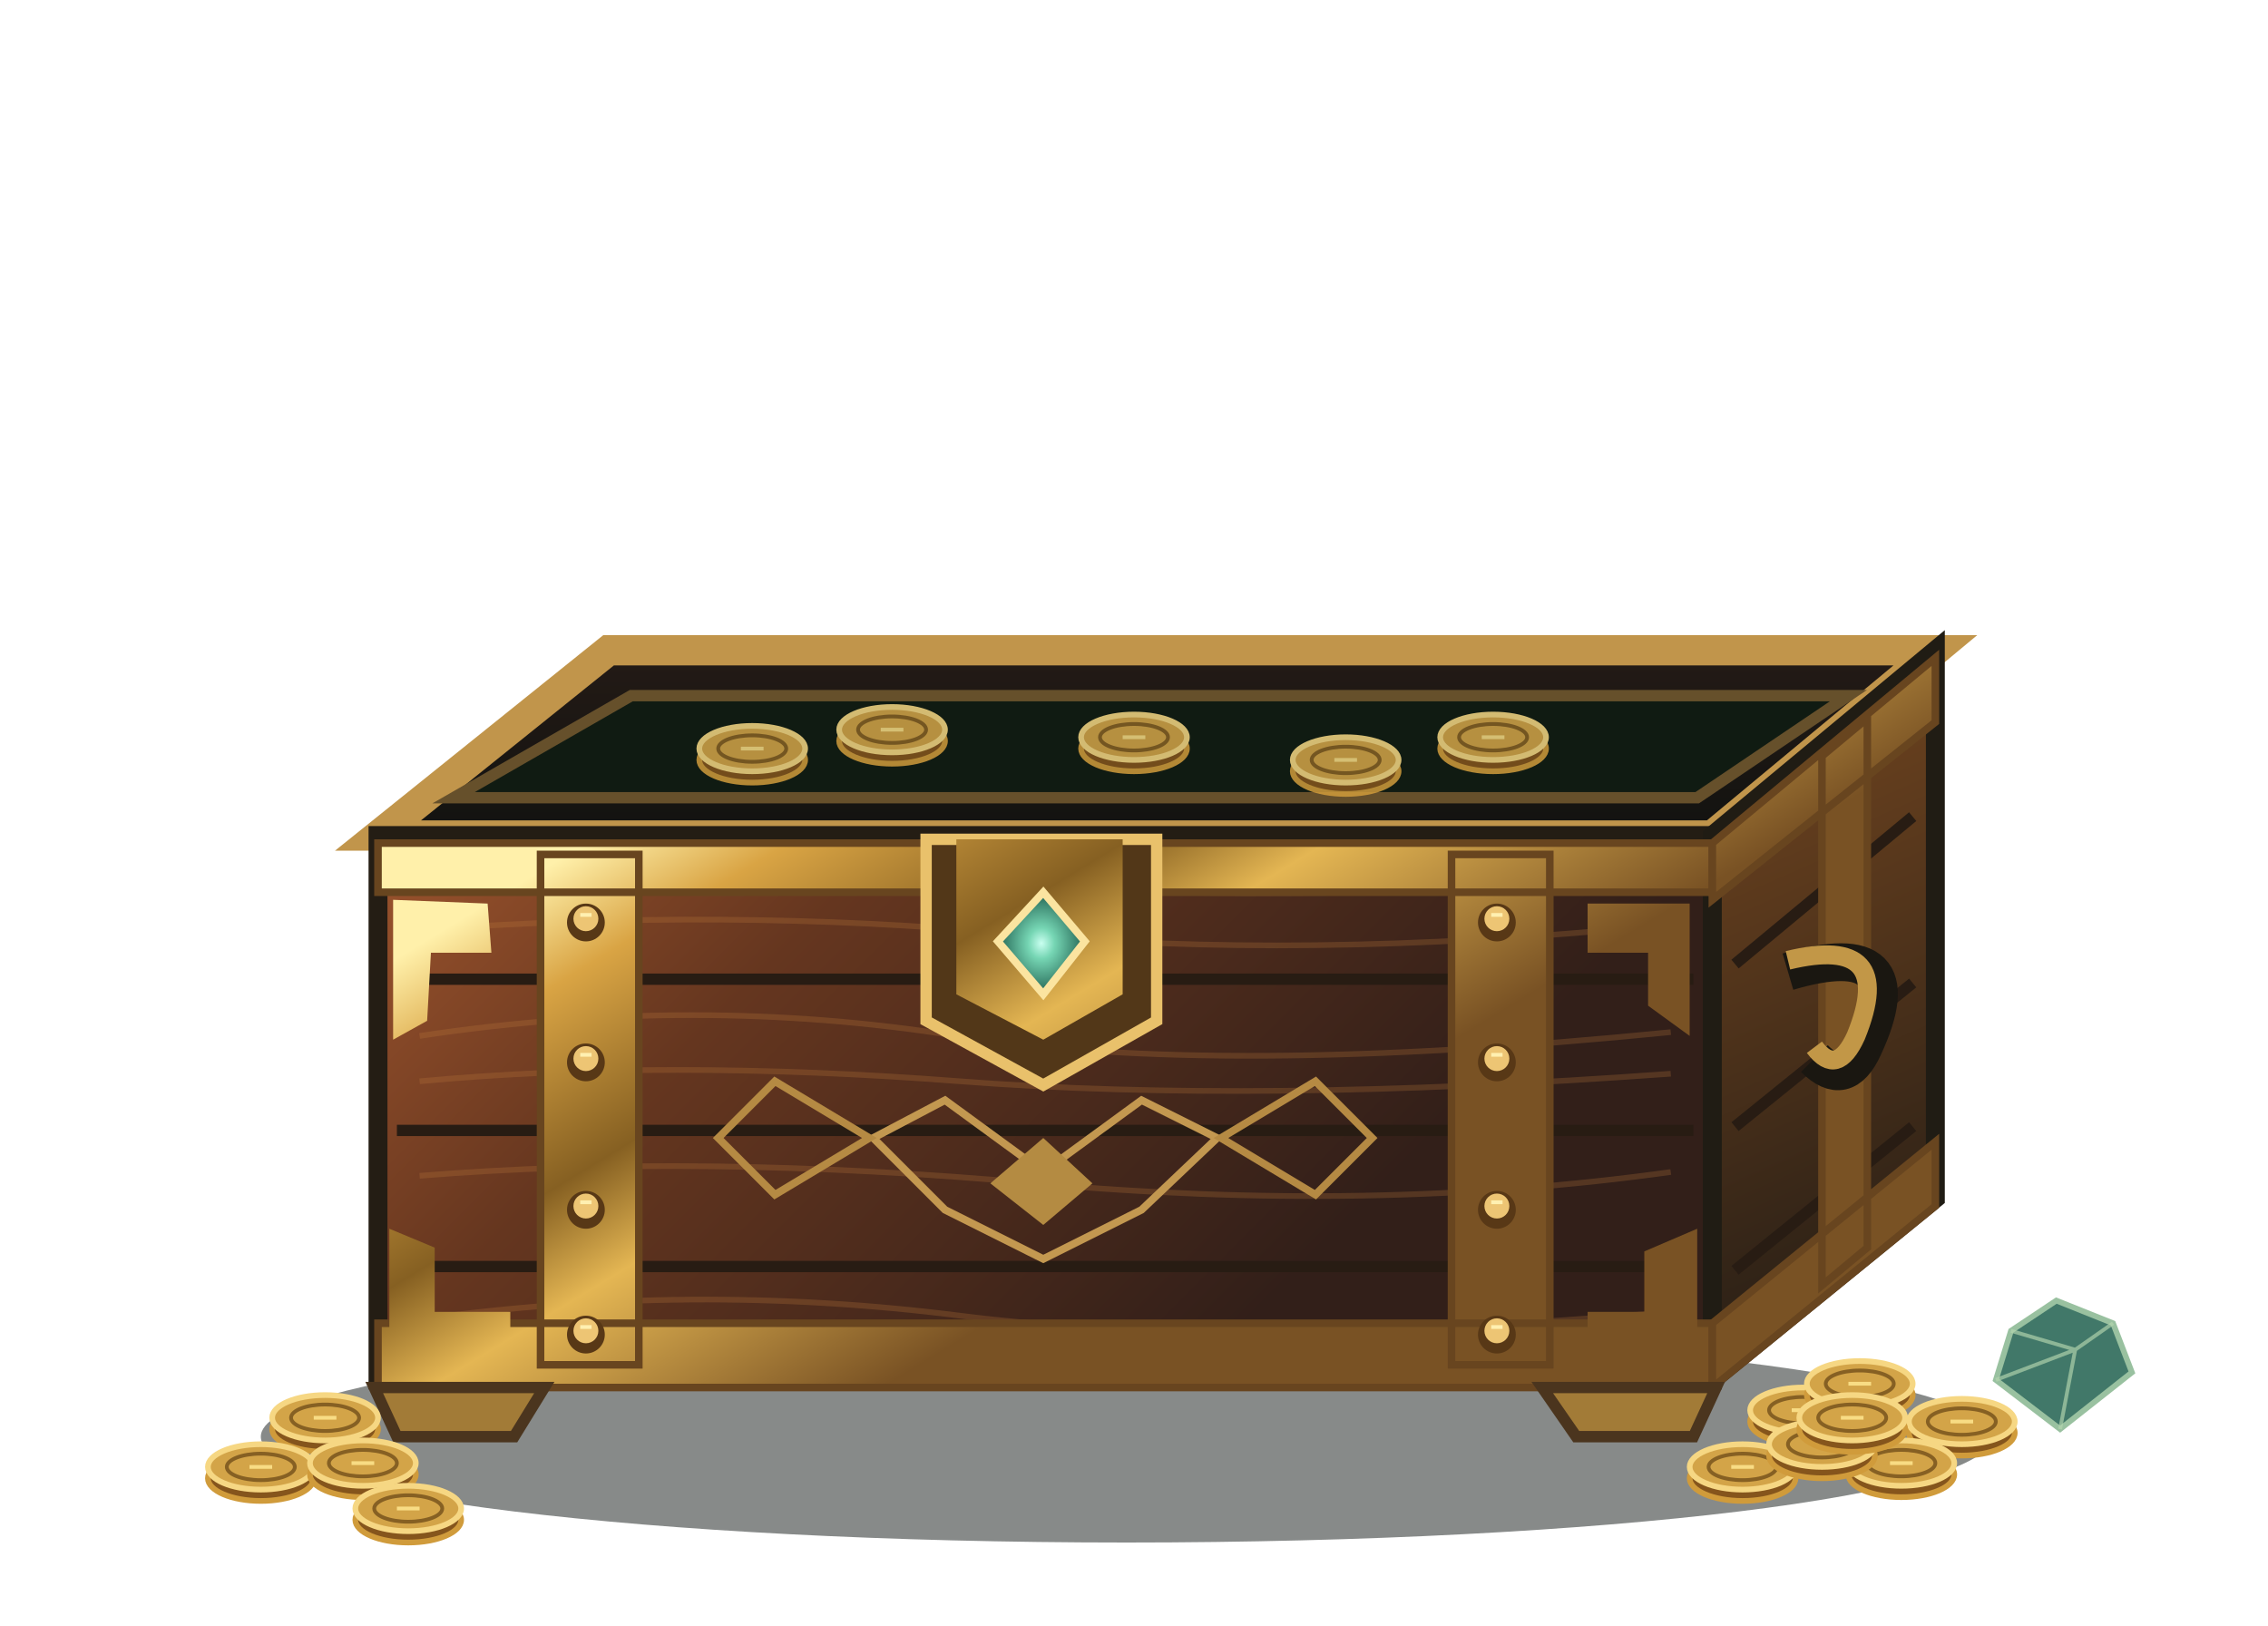
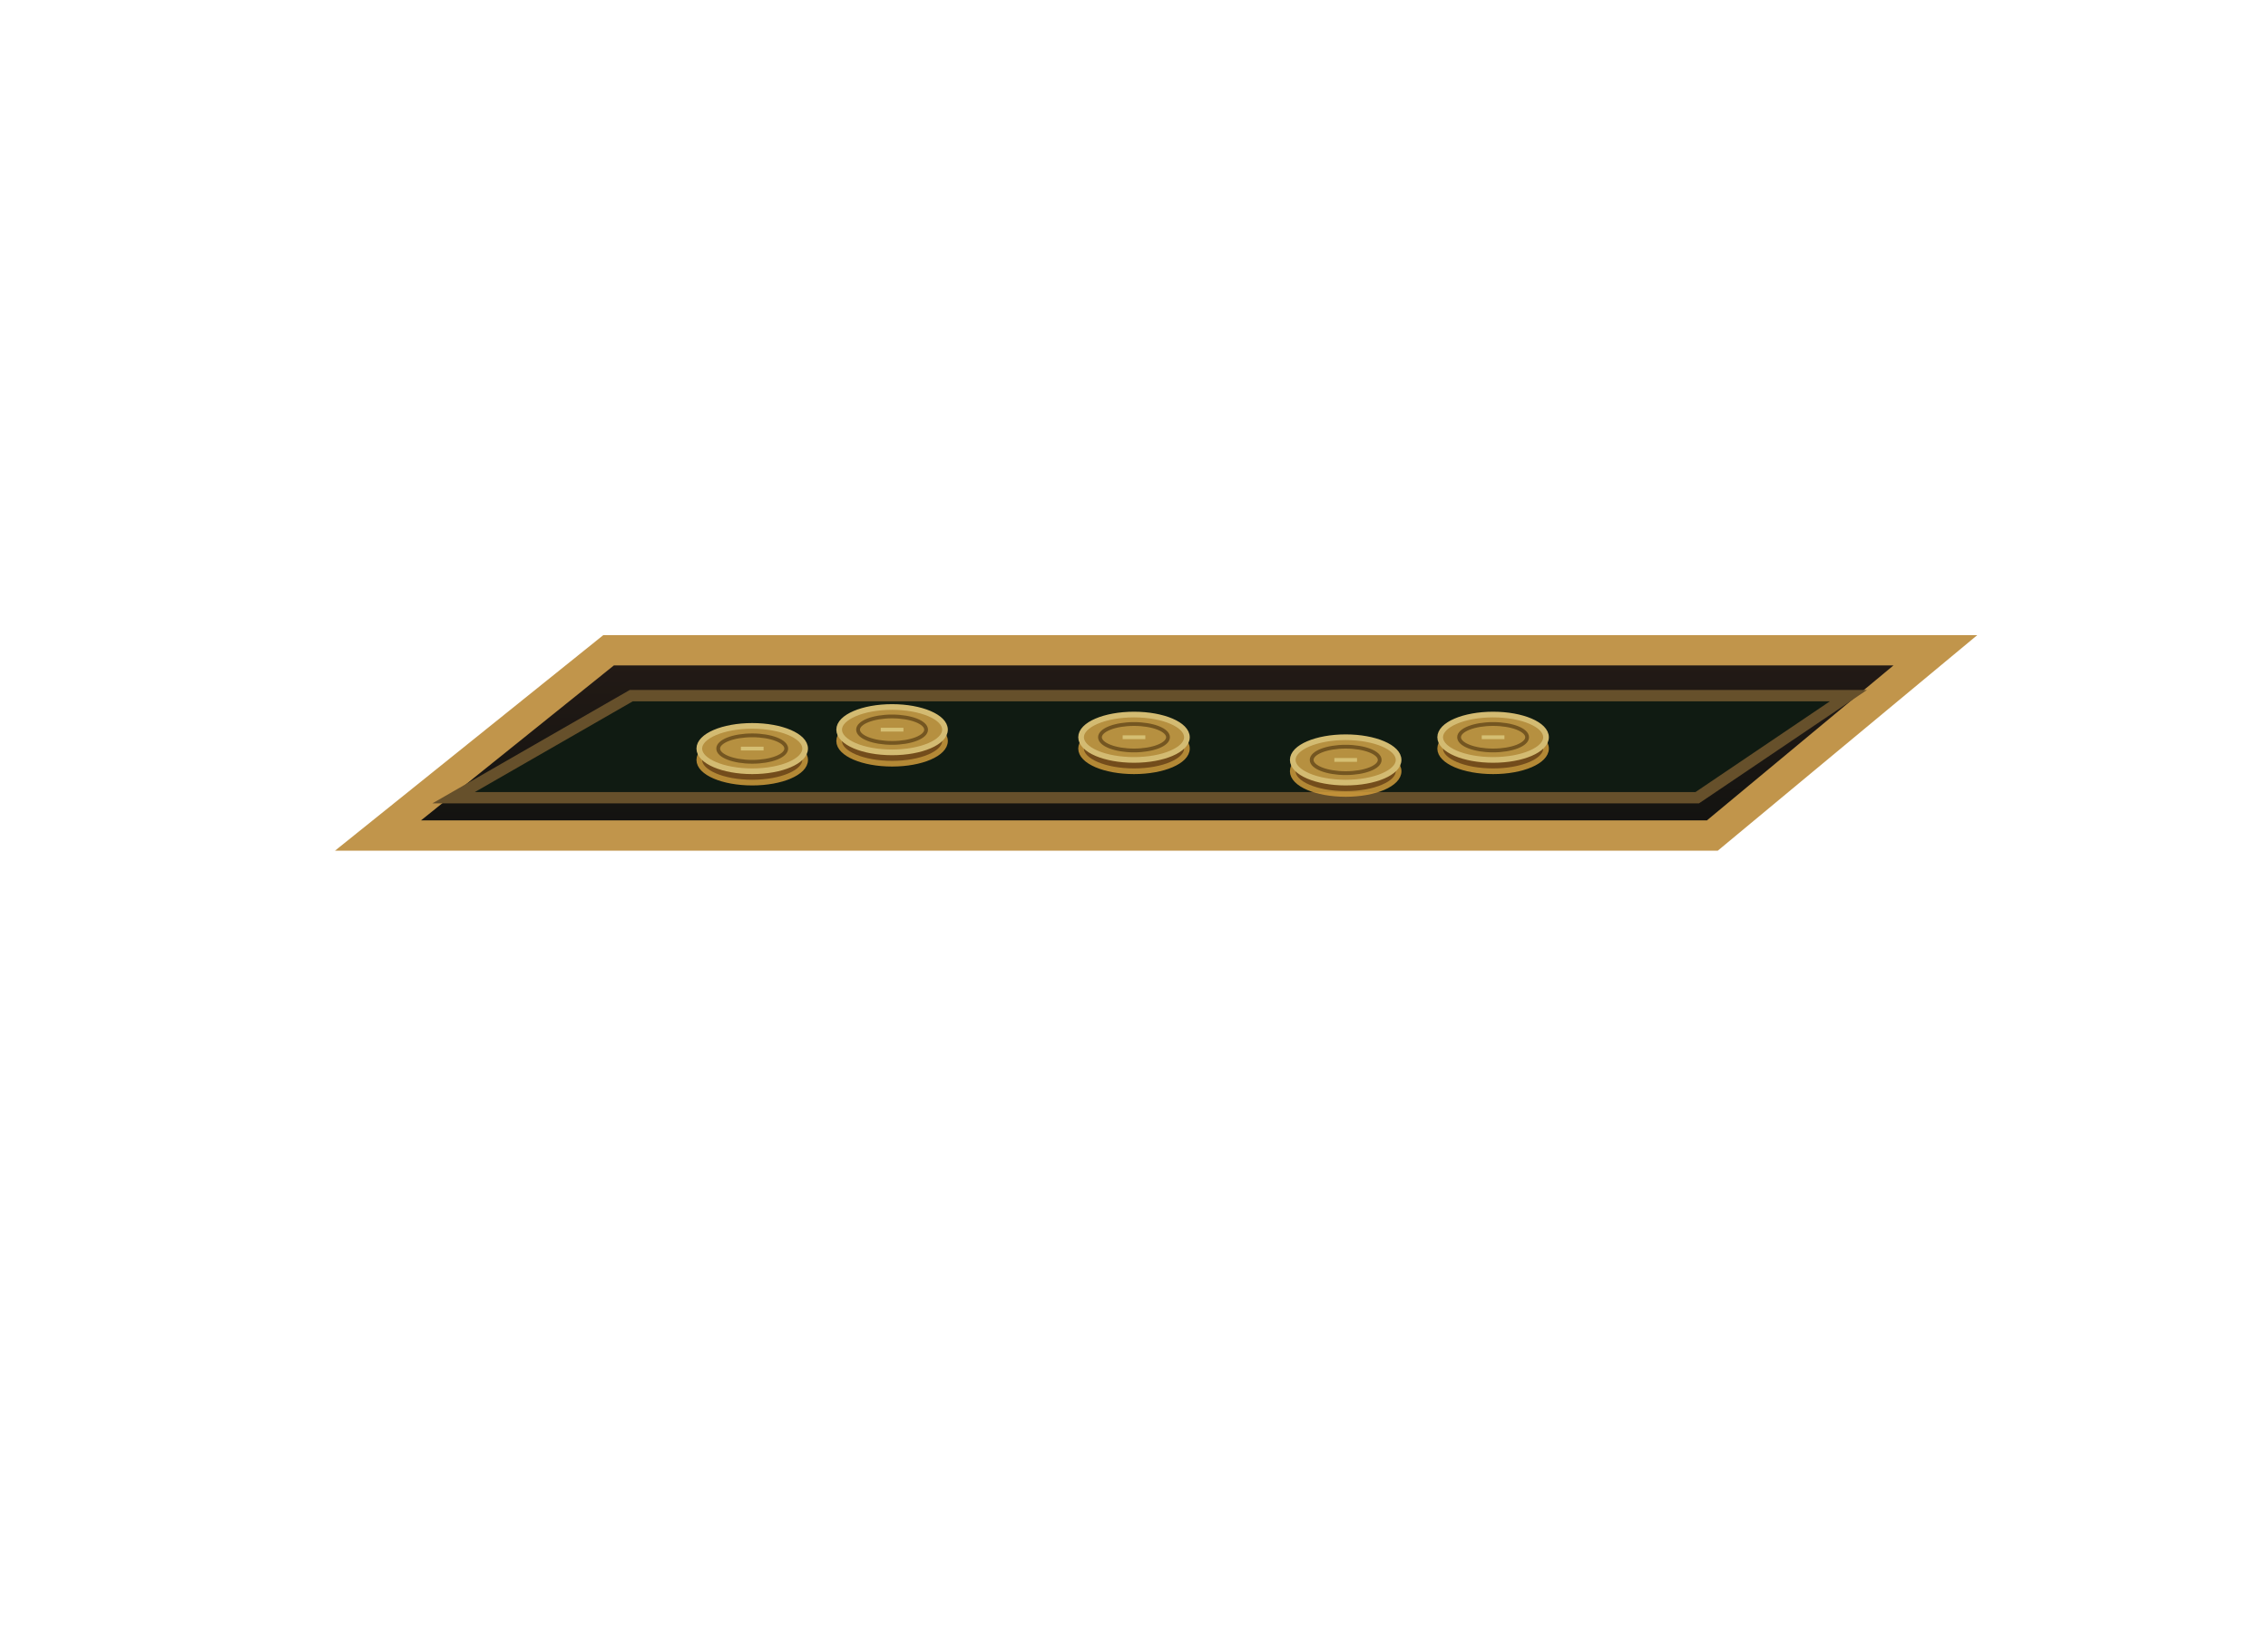
<svg xmlns="http://www.w3.org/2000/svg" viewBox="0 0 600 430" fill="none">
  <defs>
-     <linearGradient id="wood" x1="130" y1="210" x2="300" y2="380" gradientUnits="userSpaceOnUse">
-       <stop stop-color="#95502b" />
-       <stop offset=".35" stop-color="#65361f" />
-       <stop offset="1" stop-color="#321f19" />
-     </linearGradient>
-     <linearGradient id="gold" x1="160" y1="220" x2="245" y2="360" gradientUnits="userSpaceOnUse">
-       <stop stop-color="#fff0aa" />
-       <stop offset=".17" stop-color="#d9a444" />
-       <stop offset=".45" stop-color="#866022" />
-       <stop offset=".62" stop-color="#e4b653" />
-       <stop offset="1" stop-color="#795224" />
-     </linearGradient>
-     <linearGradient id="side" x1="452" y1="210" x2="516" y2="355" gradientUnits="userSpaceOnUse">
-       <stop stop-color="#68401e" />
-       <stop offset="1" stop-color="#211b15" />
-     </linearGradient>
    <linearGradient id="inside" x1="300" y1="168" x2="300" y2="249" gradientUnits="userSpaceOnUse">
      <stop stop-color="#251b16" />
      <stop offset="1" stop-color="#080e0d" />
    </linearGradient>
-     <radialGradient id="gem">
-       <stop stop-color="#c9fff0" />
-       <stop offset=".3" stop-color="#76d6b4" />
-       <stop offset="1" stop-color="#236453" />
-     </radialGradient>
-     <g id="rivet">
-       <circle r="5" fill="#583816" />
-       <circle cy="-1" r="3.3" fill="#edc574" />
-       <path d="M-1.5-2h3" stroke="#fff0b1" />
-     </g>
    <g id="coin">
      <ellipse rx="14" ry="6" fill="#85551c" stroke="#d09b3b" stroke-width="1.5" />
      <ellipse cy="-3" rx="14" ry="6" fill="#d3a448" stroke="#f6d783" stroke-width="1.5" />
      <ellipse cy="-3" rx="9" ry="3.5" stroke="#866023" />
      <path d="M-3-3h6" stroke="#f8dc84" />
    </g>
  </defs>
-   <ellipse cx="298" cy="380" rx="229" ry="28" fill="#060c09" fill-opacity=".48" />
  <path d="M100 221L161 172H512L453 221Z" fill="url(#inside)" stroke="#c1954b" stroke-width="8" />
  <path d="M120 211L167 184H489L449 211Z" fill="#101b12" stroke="#66502b" stroke-width="3" />
  <g opacity=".85">
    <use href="#coin" x="199" y="201" />
    <use href="#coin" x="236" y="196" />
    <use href="#coin" x="395" y="198" />
    <use href="#coin" x="356" y="204" />
    <use href="#coin" x="300" y="198" />
  </g>
-   <path d="M100 221H453V365H100Z" fill="url(#wood)" stroke="#241d14" stroke-width="5" />
-   <path d="M453 221L512 172V317L453 365Z" fill="url(#side)" stroke="#201c14" stroke-width="5" />
-   <g stroke="#281c13" stroke-width="3">
-     <path d="M105 259H448M105 299H448M105 335H448M459 255L506 216M459 298L506 260M459 336L506 298" />
-   </g>
-   <g stroke="#c07c3e" stroke-opacity=".25" stroke-width="1.5">
-     <path d="M110 232Q176 226 254 233T442 232M111 246Q192 240 268 247T437 245M111 274Q184 263 253 274T442 273M111 286Q176 280 254 286T442 284M111 311Q185 305 274 313T442 310M111 349Q183 339 254 348T442 347" />
-   </g>
-   <path d="M100 223H453V236H100ZM100 350H453V367H100ZM143 226H169V361H143ZM384 226H410V361H384Z" fill="url(#gold)" stroke="#68451f" stroke-width="2" />
-   <path d="M453 223L512 174V191L453 238ZM453 350L512 302V319L453 367ZM482 200L494 190V330L482 340Z" fill="url(#gold)" stroke="#68451f" stroke-width="2" />
-   <path d="M104 238L129 239L130 252L114 252L113 270L104 275ZM420 239H447V274L436 266V252H420ZM103 325L115 330V347H135V357H103ZM420 347H435V331L449 325V358H420Z" fill="url(#gold)" />
-   <path d="M245 222H306V270L276 287L245 270Z" fill="#523718" stroke="#e9c16b" stroke-width="3" />
-   <path d="M253 222H297V263L276 275L253 263Z" fill="url(#gold)" />
-   <path d="M276 236L287 249L276 263L264 249Z" fill="url(#gem)" stroke="#fbe4a0" stroke-width="2" />
-   <path d="M231 301L250 291L276 310L302 291L322 301L302 320L276 333L250 320Z" stroke="#c39850" stroke-width="2" />
-   <path d="M230 301L205 286L190 301L205 316ZM323 301L348 286L363 301L348 316Z" stroke="#b58a43" stroke-width="2" />
-   <path d="M262 313L276 301L289 313L276 324Z" fill="#b48b42" />
-   <g>
-     <use href="#rivet" x="155" y="244" />
-     <use href="#rivet" x="155" y="281" />
-     <use href="#rivet" x="155" y="320" />
-     <use href="#rivet" x="155" y="353" />
-     <use href="#rivet" x="396" y="244" />
-     <use href="#rivet" x="396" y="281" />
-     <use href="#rivet" x="396" y="320" />
-     <use href="#rivet" x="396" y="353" />
-   </g>
-   <path d="M99 367H144L136 380H105ZM408 367H454L448 380H417Z" fill="#a27b37" stroke="#4b351e" stroke-width="3" />
-   <path d="M473 257Q507 247 493 277Q488 288 480 280" stroke="#1a1711" stroke-width="10" />
-   <path d="M473 254Q502 247 491 274Q486 285 480 277" stroke="#c29747" stroke-width="5" />
-   <g>
-     <use href="#coin" x="477" y="376" />
-     <use href="#coin" x="492" y="369" />
-     <use href="#coin" x="461" y="391" />
-     <use href="#coin" x="519" y="379" />
-     <use href="#coin" x="503" y="390" />
-     <use href="#coin" x="482" y="385" />
-     <use href="#coin" x="490" y="378" />
-     <use href="#coin" x="86" y="378" />
-     <use href="#coin" x="69" y="391" />
-     <use href="#coin" x="96" y="390" />
-     <use href="#coin" x="108" y="402" />
-   </g>
-   <path d="M532 352L544 344L559 350L564 363L545 378L528 365Z" fill="#417869" stroke="#99c1a0" stroke-width="1.5" />
-   <path d="M532 352L549 357L559 350M549 357L545 378M549 357L528 365" stroke="#b6d7b0" stroke-opacity=".65" />
</svg>
